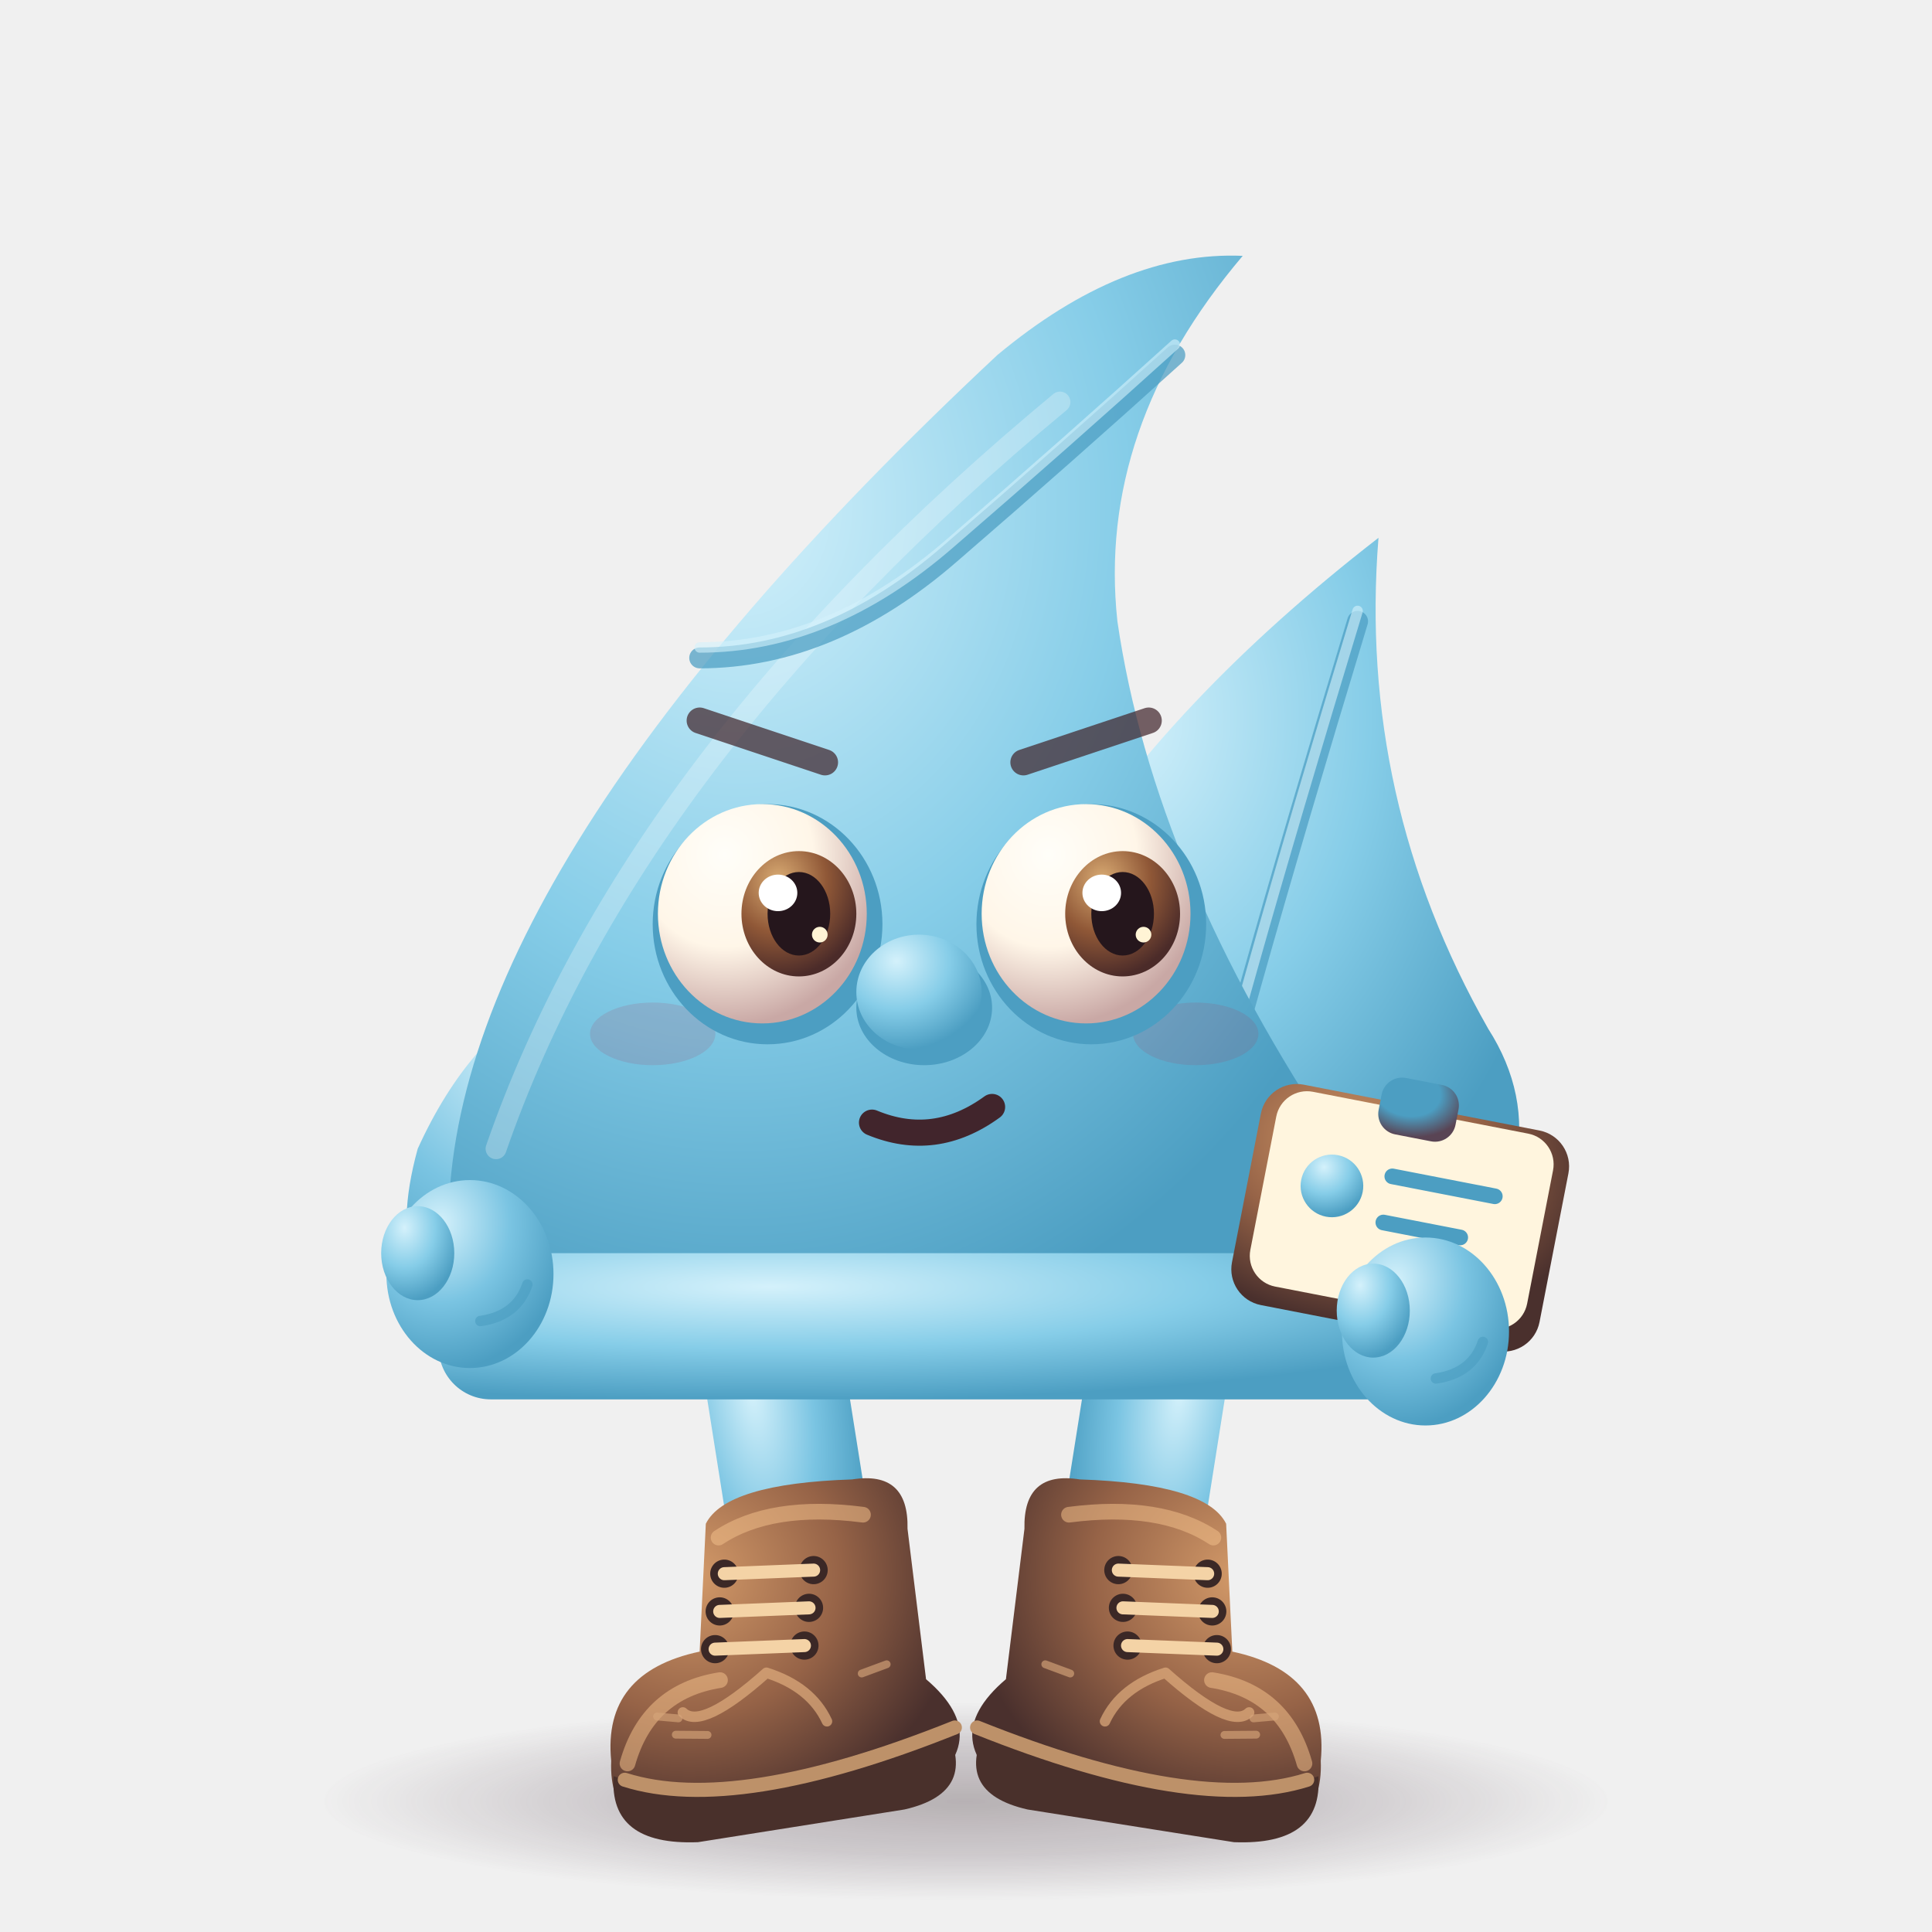
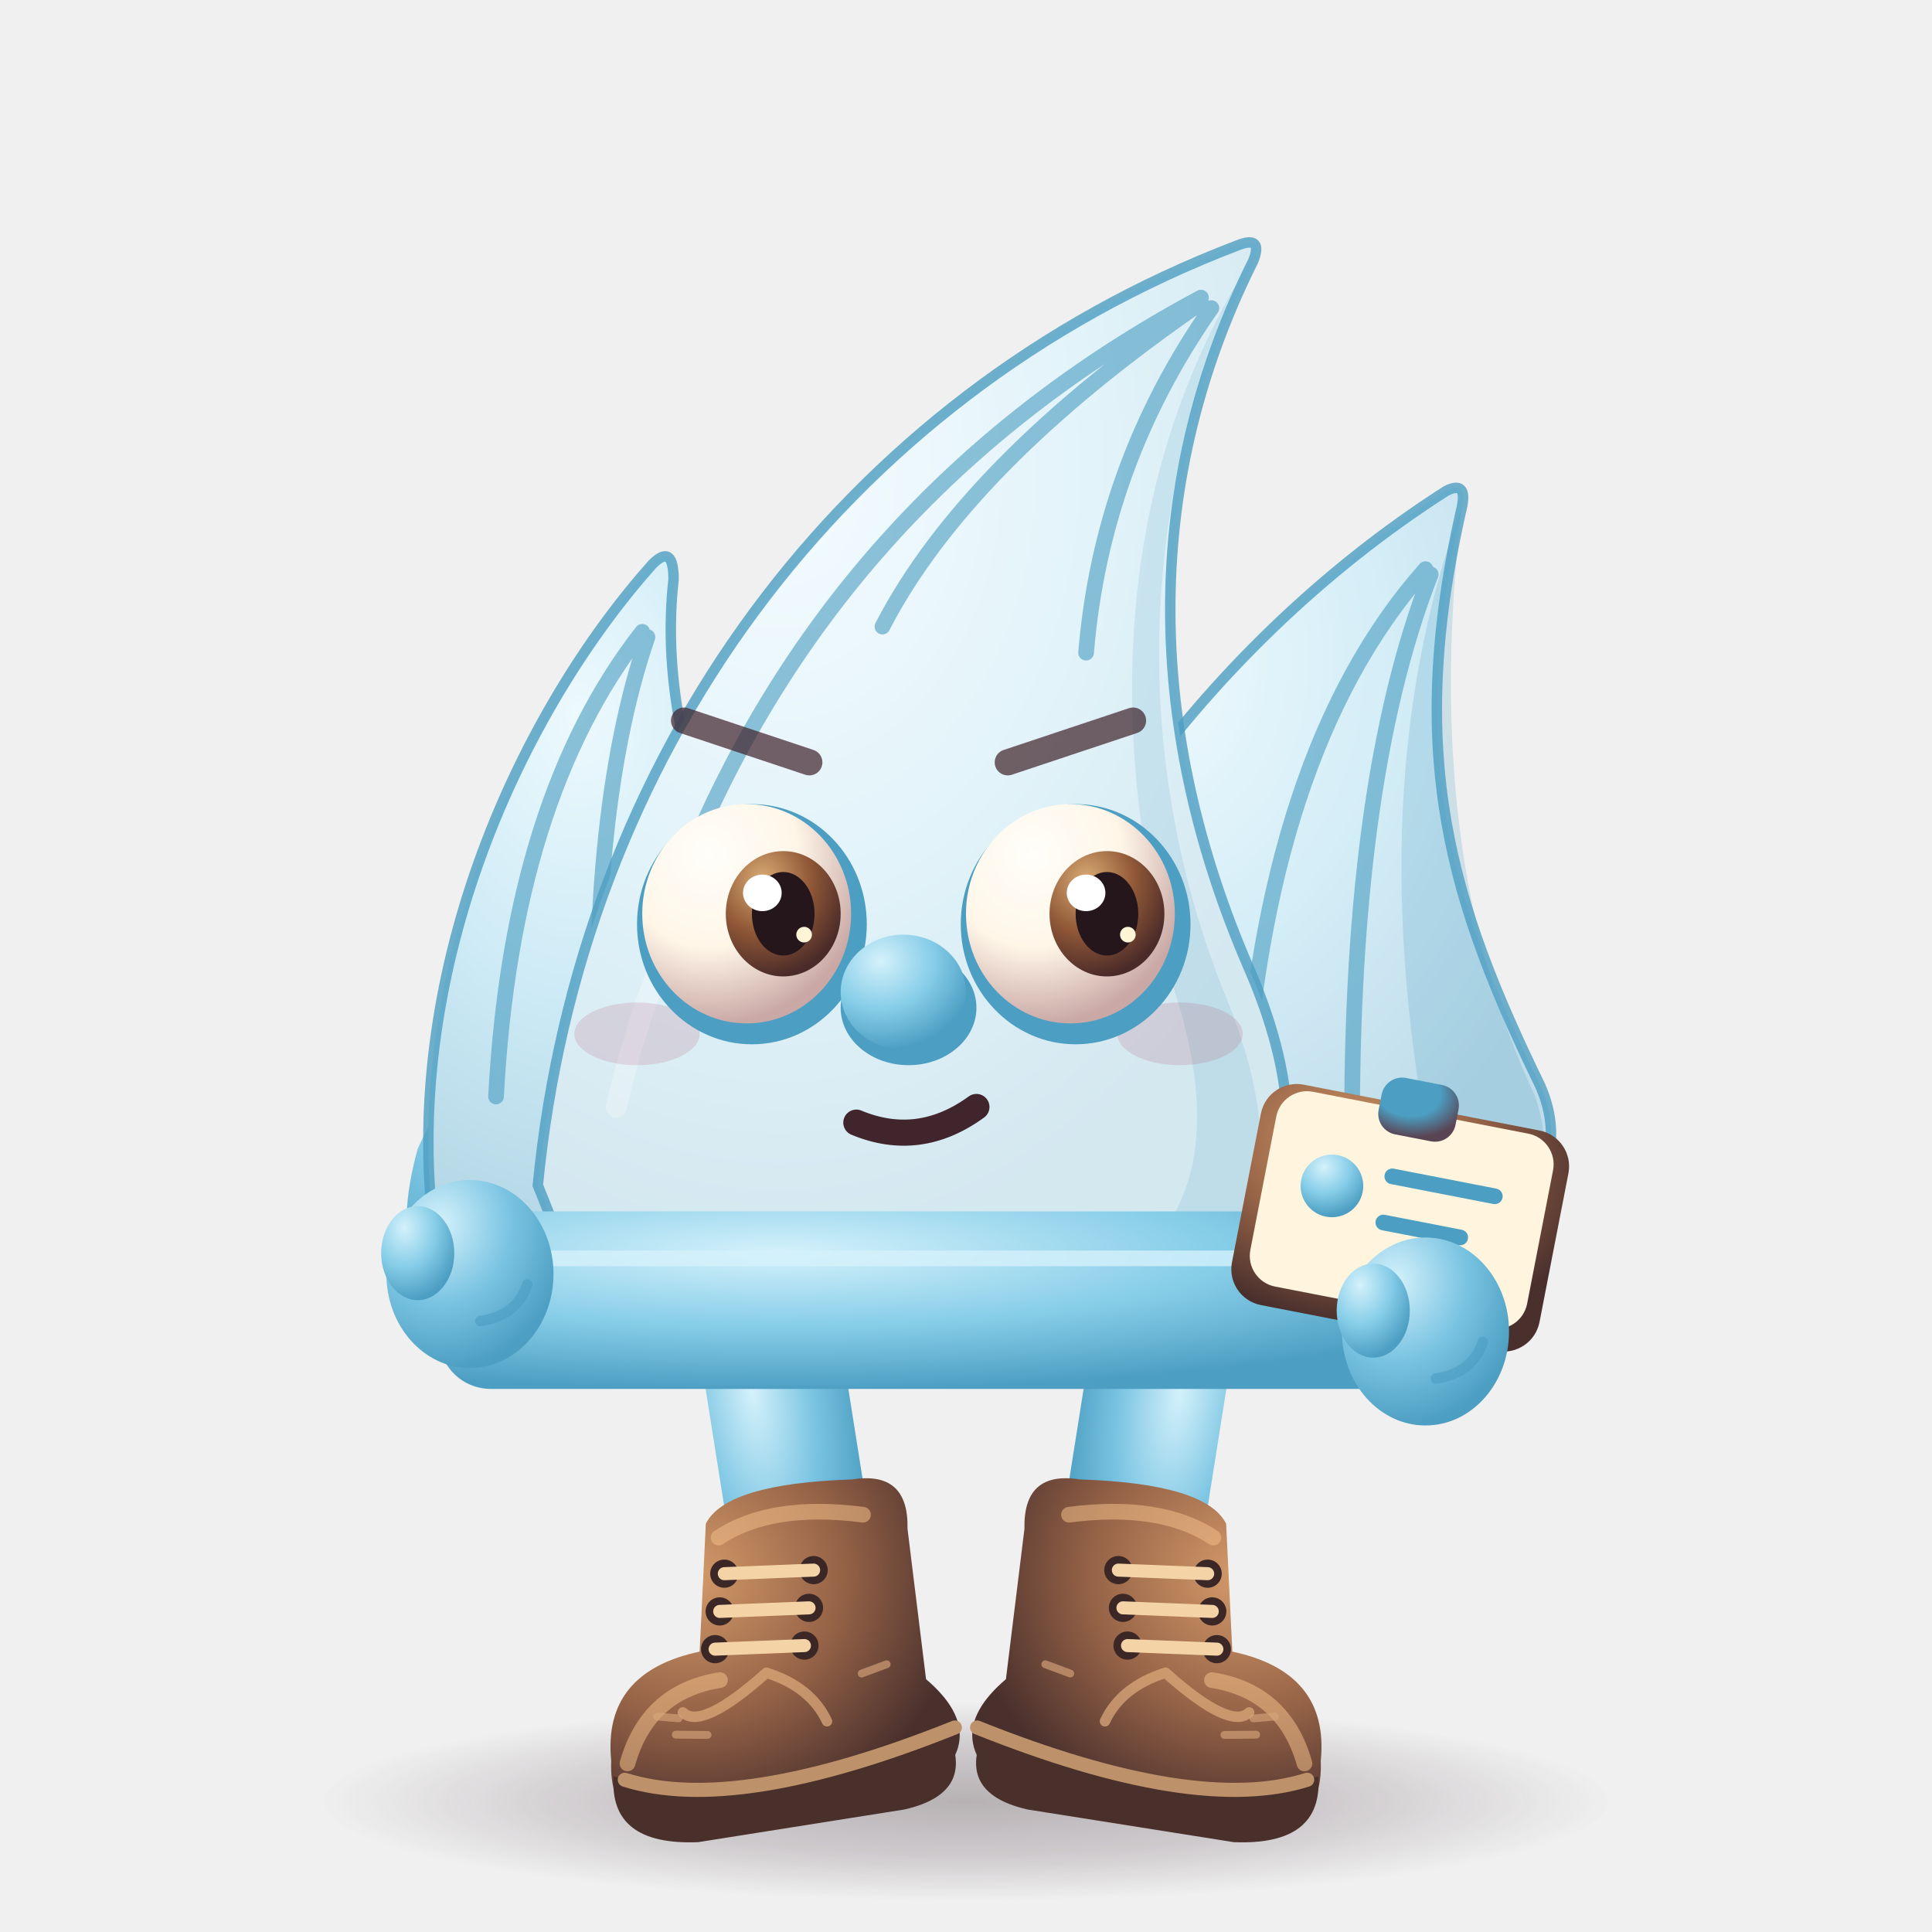
<svg xmlns="http://www.w3.org/2000/svg" viewBox="0 0 64 64" width="160" height="160" role="img" aria-label="Sydney, People, running">
  <defs>
    <radialGradient id="sm-sydney-clay" cx="32%" cy="23%" r="78%">
      <stop offset="0" stop-color="#D4F1FB" />
      <stop offset="0.54" stop-color="#86CDE8" />
      <stop offset="1" stop-color="#4C9EC2" />
    </radialGradient>
    <radialGradient id="sm-sydney-arm" cx="32%" cy="23%" r="78%">
      <stop offset="0" stop-color="#D4F1FB" />
      <stop offset="0.54" stop-color="#7AC4E2" />
      <stop offset="1" stop-color="#4C9EC2" />
    </radialGradient>
    <radialGradient id="sm-sydney-recess" cx="32%" cy="23%" r="78%">
      <stop offset="0" stop-color="#4C9EC2" />
      <stop offset="0.54" stop-color="#4C9EC2" />
      <stop offset="1" stop-color="#594454" />
    </radialGradient>
    <radialGradient id="sm-sydney-boot" cx="32%" cy="23%" r="78%">
      <stop offset="0" stop-color="#d39a69" />
      <stop offset="0.54" stop-color="#966347" />
      <stop offset="1" stop-color="#4a302d" />
    </radialGradient>
    <radialGradient id="sm-sydney-wood" cx="32%" cy="23%" r="78%">
      <stop offset="0" stop-color="#ffe0a6" />
      <stop offset="0.54" stop-color="#bb8051" />
      <stop offset="1" stop-color="#774231" />
    </radialGradient>
    <radialGradient id="sm-sydney-gold" cx="32%" cy="23%" r="78%">
      <stop offset="0" stop-color="#fff5bb" />
      <stop offset="0.54" stop-color="#ebba54" />
      <stop offset="1" stop-color="#aa612e" />
    </radialGradient>
    <radialGradient id="sm-sydney-red" cx="32%" cy="23%" r="78%">
      <stop offset="0" stop-color="#ffb3a4" />
      <stop offset="0.54" stop-color="#e47065" />
      <stop offset="1" stop-color="#a53247" />
    </radialGradient>
    <radialGradient id="sm-sydney-white" cx="32%" cy="23%" r="78%">
      <stop offset="0" stop-color="#fffef9" />
      <stop offset="0.54" stop-color="#fff6e8" />
      <stop offset="1" stop-color="#c9a8a5" />
    </radialGradient>
    <radialGradient id="sm-sydney-iris" cx="32%" cy="23%" r="78%">
      <stop offset="0" stop-color="#d9ab73" />
      <stop offset="0.54" stop-color="#905837" />
      <stop offset="1" stop-color="#4b2b29" />
    </radialGradient>
    <radialGradient id="sm-sydney-floor">
      <stop stop-color="#38252e" stop-opacity=".31" />
      <stop offset=".55" stop-color="#483442" stop-opacity=".2" />
      <stop offset="1" stop-color="#483442" stop-opacity="0" />
    </radialGradient>
  </defs>
  <g transform="scale(0.17297) translate(35 0)">
    <ellipse cx="150" cy="345" rx="123" ry="19" fill="url(#sm-sydney-floor)" />
    <g transform="translate(119 302) rotate(-9) scale(1 1)">
      <rect x="-13" y="-53" width="27" height="71" rx="13" fill="url(#sm-sydney-arm)" />
      <path d="M-17-13Q-12-20 12-17Q23-17 21-6L20 23Q32 37 14 45H-27Q-45 44-42 29Q-41 12-22 11Z" fill="url(#sm-sydney-boot)" />
      <path d="M-42 32Q-24 42 22 32Q27 46 12 47H-28Q-45 45-42 32Z" fill="#49302b" />
      <path d="M-40 33Q-20 43 24 33" fill="none" stroke="#bd9169" stroke-width="2.7" stroke-linecap="round" stroke-linejoin="round" />
      <path d="M-39 30Q-33 17-19 17M-15-10Q-4-15 13-10" fill="none" stroke="#f1bd89" stroke-width="3" opacity="0.55" stroke-linecap="round" stroke-linejoin="round" />
      <ellipse cx="-15" cy="-3" rx="2.7" ry="2.7" fill="#3b2826" />
      <ellipse cx="2" cy="-1" rx="2.7" ry="2.7" fill="#3b2826" />
      <path d="M-15 -3l17 2" fill="none" stroke="#f4d3a6" stroke-width="2.5" stroke-linecap="round" stroke-linejoin="round" />
      <ellipse cx="-17" cy="4" rx="2.7" ry="2.7" fill="#3b2826" />
      <ellipse cx="0" cy="6" rx="2.7" ry="2.7" fill="#3b2826" />
      <path d="M-17 4l17 2" fill="none" stroke="#f4d3a6" stroke-width="2.5" stroke-linecap="round" stroke-linejoin="round" />
      <ellipse cx="-19" cy="11" rx="2.7" ry="2.7" fill="#3b2826" />
      <ellipse cx="-2" cy="13" rx="2.7" ry="2.7" fill="#3b2826" />
      <path d="M-19 11l17 2" fill="none" stroke="#f4d3a6" stroke-width="2.5" stroke-linecap="round" stroke-linejoin="round" />
      <path d="M-10 17q-14 9-17 5M-10 17q8 4 10 11" fill="none" stroke="#dfad7d" stroke-width="2" opacity="0.7" stroke-linecap="round" stroke-linejoin="round" />
      <path d="M-29 26l6 1m-9-5l4 1m36-3l5-1" fill="none" stroke="#d5a47a" stroke-width="1.5" opacity="0.65" stroke-linecap="round" stroke-linejoin="round" />
    </g>
    <g transform="translate(181 302) rotate(9) scale(-1 1)">
      <rect x="-13" y="-53" width="27" height="71" rx="13" fill="url(#sm-sydney-arm)" />
      <path d="M-17-13Q-12-20 12-17Q23-17 21-6L20 23Q32 37 14 45H-27Q-45 44-42 29Q-41 12-22 11Z" fill="url(#sm-sydney-boot)" />
      <path d="M-42 32Q-24 42 22 32Q27 46 12 47H-28Q-45 45-42 32Z" fill="#49302b" />
      <path d="M-40 33Q-20 43 24 33" fill="none" stroke="#bd9169" stroke-width="2.7" stroke-linecap="round" stroke-linejoin="round" />
      <path d="M-39 30Q-33 17-19 17M-15-10Q-4-15 13-10" fill="none" stroke="#f1bd89" stroke-width="3" opacity="0.55" stroke-linecap="round" stroke-linejoin="round" />
      <ellipse cx="-15" cy="-3" rx="2.7" ry="2.7" fill="#3b2826" />
      <ellipse cx="2" cy="-1" rx="2.7" ry="2.7" fill="#3b2826" />
      <path d="M-15 -3l17 2" fill="none" stroke="#f4d3a6" stroke-width="2.5" stroke-linecap="round" stroke-linejoin="round" />
      <ellipse cx="-17" cy="4" rx="2.7" ry="2.7" fill="#3b2826" />
      <ellipse cx="0" cy="6" rx="2.7" ry="2.7" fill="#3b2826" />
      <path d="M-17 4l17 2" fill="none" stroke="#f4d3a6" stroke-width="2.5" stroke-linecap="round" stroke-linejoin="round" />
      <ellipse cx="-19" cy="11" rx="2.7" ry="2.7" fill="#3b2826" />
      <ellipse cx="-2" cy="13" rx="2.7" ry="2.7" fill="#3b2826" />
      <path d="M-19 11l17 2" fill="none" stroke="#f4d3a6" stroke-width="2.5" stroke-linecap="round" stroke-linejoin="round" />
      <path d="M-10 17q-14 9-17 5M-10 17q8 4 10 11" fill="none" stroke="#dfad7d" stroke-width="2" opacity="0.7" stroke-linecap="round" stroke-linejoin="round" />
      <path d="M-29 26l6 1m-9-5l4 1m36-3l5-1" fill="none" stroke="#d5a47a" stroke-width="1.5" opacity="0.65" stroke-linecap="round" stroke-linejoin="round" />
    </g>
    <path d="M111 187Q65 176 45 220Q37 249 59 254Q76 247 76 225L110 211Z" fill="url(#sm-sydney-arm)" />
    <path d="M207 183Q238 183 250 242L232 257Q219 209 204 222Z" fill="url(#sm-sydney-arm)" />
-     <path d="M145 237Q149 165 229 103Q225 153 250 197Q266 222 239 251Z" fill="url(#sm-sydney-clay)" />
-     <path d="M225 119Q201 198 192 236" fill="none" stroke="#4C9EC2" stroke-width="4" opacity="0.73" stroke-linecap="round" stroke-linejoin="round" />
-     <g transform="translate(0 -2)">
-       <path d="M225 119Q201 198 192 236" fill="none" stroke="#D4F1FB" stroke-width="2" opacity="0.6" stroke-linecap="round" stroke-linejoin="round" />
-     </g>
-     <path d="M51 238Q48 169 156 68Q180 48 203 49Q175 82 179 119Q186 167 221 219Q235 246 209 259H75Q56 256 51 238Z" fill="url(#sm-sydney-clay)" />
-     <path d="M60 220Q86 145 168 77" fill="none" stroke="white" stroke-width="4" opacity="0.26" stroke-linecap="round" stroke-linejoin="round" />
-     <path d="M99 126Q124 126 147 106Q169 87 190 68" fill="none" stroke="#4C9EC2" stroke-width="4" opacity="0.73" stroke-linecap="round" stroke-linejoin="round" />
-     <g transform="translate(0 -2)">
-       <path d="M99 126Q124 126 147 106Q169 87 190 68" fill="none" stroke="#D4F1FB" stroke-width="2" opacity="0.6" stroke-linecap="round" stroke-linejoin="round" />
-     </g>
-     <rect x="49" y="240" width="198" height="28" rx="10" fill="url(#sm-sydney-clay)" />
+     <path d="M48 235C42 185 65 136 90 108Q94 104 94 111C90 146 109 186 137 217L134 238Z" fill="url(#sm-sydney-clay)" />
+     <path d="M48 235C42 185 65 136 90 108Q94 104 94 111C90 146 109 186 137 217L134 238Z" fill="white" fill-opacity="0.58" stroke="#4C9EC2" stroke-opacity=".8" stroke-width="2" />
+     <path d="M88 121Q63 153 60 210M89 122Q77 157 80 217" fill="none" stroke="#4C9EC2" stroke-width="3" opacity="0.62" stroke-linecap="round" stroke-linejoin="round" />
+     <path d="M147 231C157 176 195 124 242 94Q246 92 245 97C234 145 243 173 260 208Q267 224 250 238Z" fill="url(#sm-sydney-clay)" />
+     <path d="M147 231C157 176 195 124 242 94Q246 92 245 97C234 145 243 173 260 208Q267 224 250 238Z" fill="white" fill-opacity="0.64" stroke="#4C9EC2" stroke-opacity=".8" stroke-width="2" />
+     <path d="M245 97Q224 154 241 231L251 237Q265 228 259 210Q237 163 245 97Z" fill="#4C9EC2" opacity=".22" />
+     <path d="M238 109Q207 144 203 215M239 110Q223 151 224 223" fill="none" stroke="#4C9EC2" stroke-width="3" opacity="0.62" stroke-linecap="round" stroke-linejoin="round" />
+     <path d="M68 227C76 145 126 76 202 47Q207 45 205 50C183 94 185 141 204 185Q218 217 206 237H72Z" fill="url(#sm-sydney-clay)" />
+     <path d="M68 227C76 145 126 76 202 47Q207 45 205 50C183 94 185 141 204 185Q218 217 206 237H72Z" fill="white" fill-opacity="0.76" stroke="#4C9EC2" stroke-opacity=".8" stroke-width="2" />
+     <path d="M202 54C182 100 183 148 199 189Q212 220 202 234H189Q199 218 190 190C178 145 177 97 202 54Z" fill="#4C9EC2" opacity=".16" />
+     <path d="M195 57Q124 95 95 169M195 58Q150 89 134 120M197 59Q176 89 173 125" fill="none" stroke="#4C9EC2" stroke-width="3" opacity="0.62" stroke-linecap="round" stroke-linejoin="round" />
+     <path d="M83 212Q87 195 93 181" fill="none" stroke="white" stroke-width="4" opacity="0.26" stroke-linecap="round" stroke-linejoin="round" />
+     <rect x="49" y="232" width="203" height="34" rx="10" fill="url(#sm-sydney-clay)" />
+     <path d="M61 241H239" fill="none" stroke="#D4F1FB" stroke-width="3" opacity="0.8" stroke-linecap="round" stroke-linejoin="round" />
    <ellipse cx="55" cy="244" rx="16" ry="18" fill="url(#sm-sydney-arm)" />
    <ellipse cx="45" cy="240" rx="7" ry="9" fill="url(#sm-sydney-clay)" />
    <path d="M57 253q7 -1 9 -7" fill="none" stroke="#4C9EC2" stroke-width="2" opacity="0.65" stroke-linecap="round" stroke-linejoin="round" />
-     <g transform="translate(142 175)">
+     <g transform="translate(139 175)">
      <ellipse cx="-52" cy="23" rx="12" ry="6" fill="#a63655" opacity=".15" />
      <ellipse cx="52" cy="23" rx="12" ry="6" fill="#a63655" opacity=".15" />
      <g>
        <g transform="translate(-31 0)">
          <path d="M-12 -37L12 -29" fill="none" stroke="#41252C" stroke-width="5" opacity="0.72" stroke-linecap="round" stroke-linejoin="round" />
          <ellipse cx="1" cy="2" rx="22" ry="23" fill="#4C9EC2" />
          <ellipse cx="0" cy="0" rx="20" ry="21" fill="url(#sm-sydney-white)" />
          <ellipse cx="7" cy="0" rx="11" ry="12" fill="url(#sm-sydney-iris)" />
          <ellipse cx="7" cy="0" rx="6" ry="8" fill="#25161c" />
          <ellipse cx="3" cy="-4" rx="3.7" ry="3.5" fill="white" />
          <ellipse cx="11" cy="4" rx="1.5" ry="1.5" fill="#fff4d5" />
        </g>
        <g transform="translate(31 0)">
          <path d="M-12 -29L12 -37" fill="none" stroke="#41252C" stroke-width="5" opacity="0.72" stroke-linecap="round" stroke-linejoin="round" />
          <ellipse cx="1" cy="2" rx="22" ry="23" fill="#4C9EC2" />
          <ellipse cx="0" cy="0" rx="20" ry="21" fill="url(#sm-sydney-white)" />
          <ellipse cx="7" cy="0" rx="11" ry="12" fill="url(#sm-sydney-iris)" />
          <ellipse cx="7" cy="0" rx="6" ry="8" fill="#25161c" />
          <ellipse cx="3" cy="-4" rx="3.7" ry="3.5" fill="white" />
          <ellipse cx="11" cy="4" rx="1.5" ry="1.5" fill="#fff4d5" />
        </g>
      </g>
      <ellipse cx="0" cy="18" rx="13" ry="11" fill="#4C9EC2" />
      <ellipse cx="-1" cy="15" rx="12" ry="11" fill="url(#sm-sydney-clay)" />
      <path d="M-10 40Q2 45 13 37" fill="none" stroke="#41252C" stroke-width="5" stroke-linecap="round" stroke-linejoin="round" />
    </g>
    <g transform="rotate(11 235 229)">
      <rect x="204" y="212" width="60" height="43" rx="7" fill="url(#sm-sydney-boot)" />
      <rect x="207" y="213" width="54" height="38" rx="6" fill="#fff5de" />
      <rect x="226" y="207" width="15" height="11" rx="4" fill="url(#sm-sydney-recess)" />
      <ellipse cx="220" cy="230" rx="6" ry="6" fill="url(#sm-sydney-clay)" />
      <path d="M231 226H251M231 235H246" fill="none" stroke="#4C9EC2" stroke-width="3" stroke-linecap="round" stroke-linejoin="round" />
    </g>
    <ellipse cx="238" cy="255" rx="16" ry="18" fill="url(#sm-sydney-arm)" />
    <ellipse cx="228" cy="251" rx="7" ry="9" fill="url(#sm-sydney-clay)" />
    <path d="M240 264q7 -1 9 -7" fill="none" stroke="#4C9EC2" stroke-width="2" opacity="0.65" stroke-linecap="round" stroke-linejoin="round" />
  </g>
</svg>
